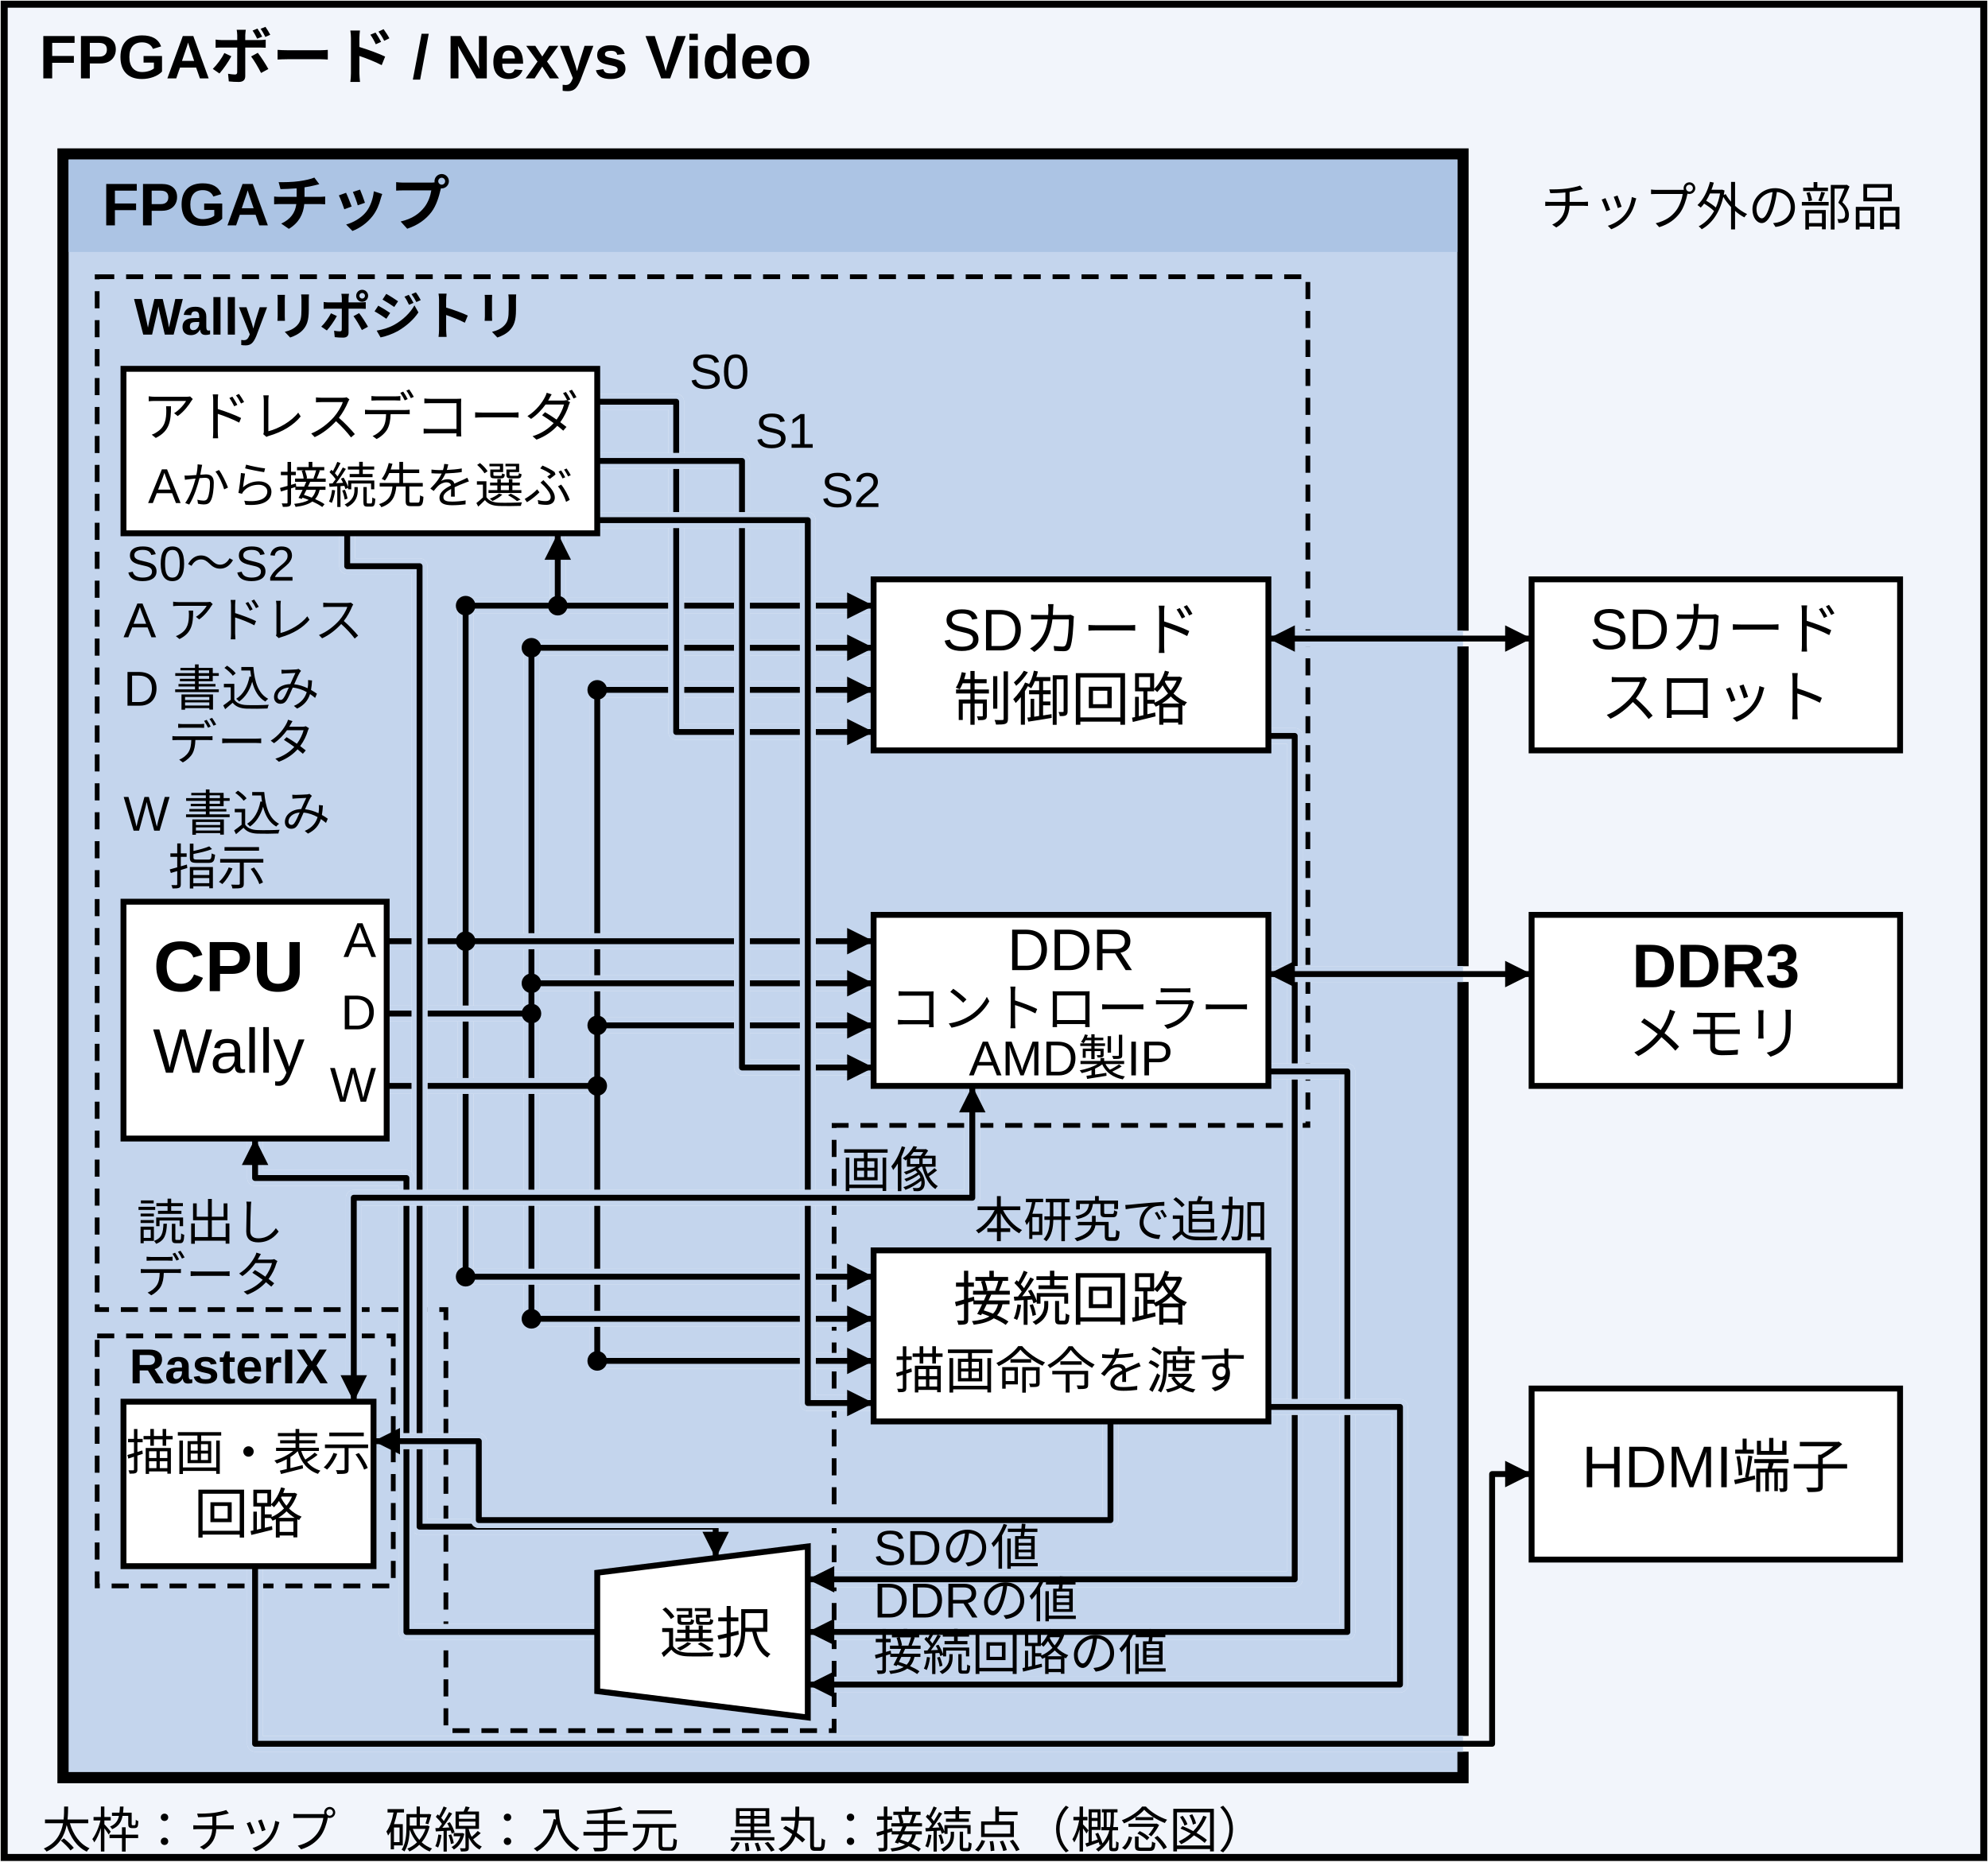
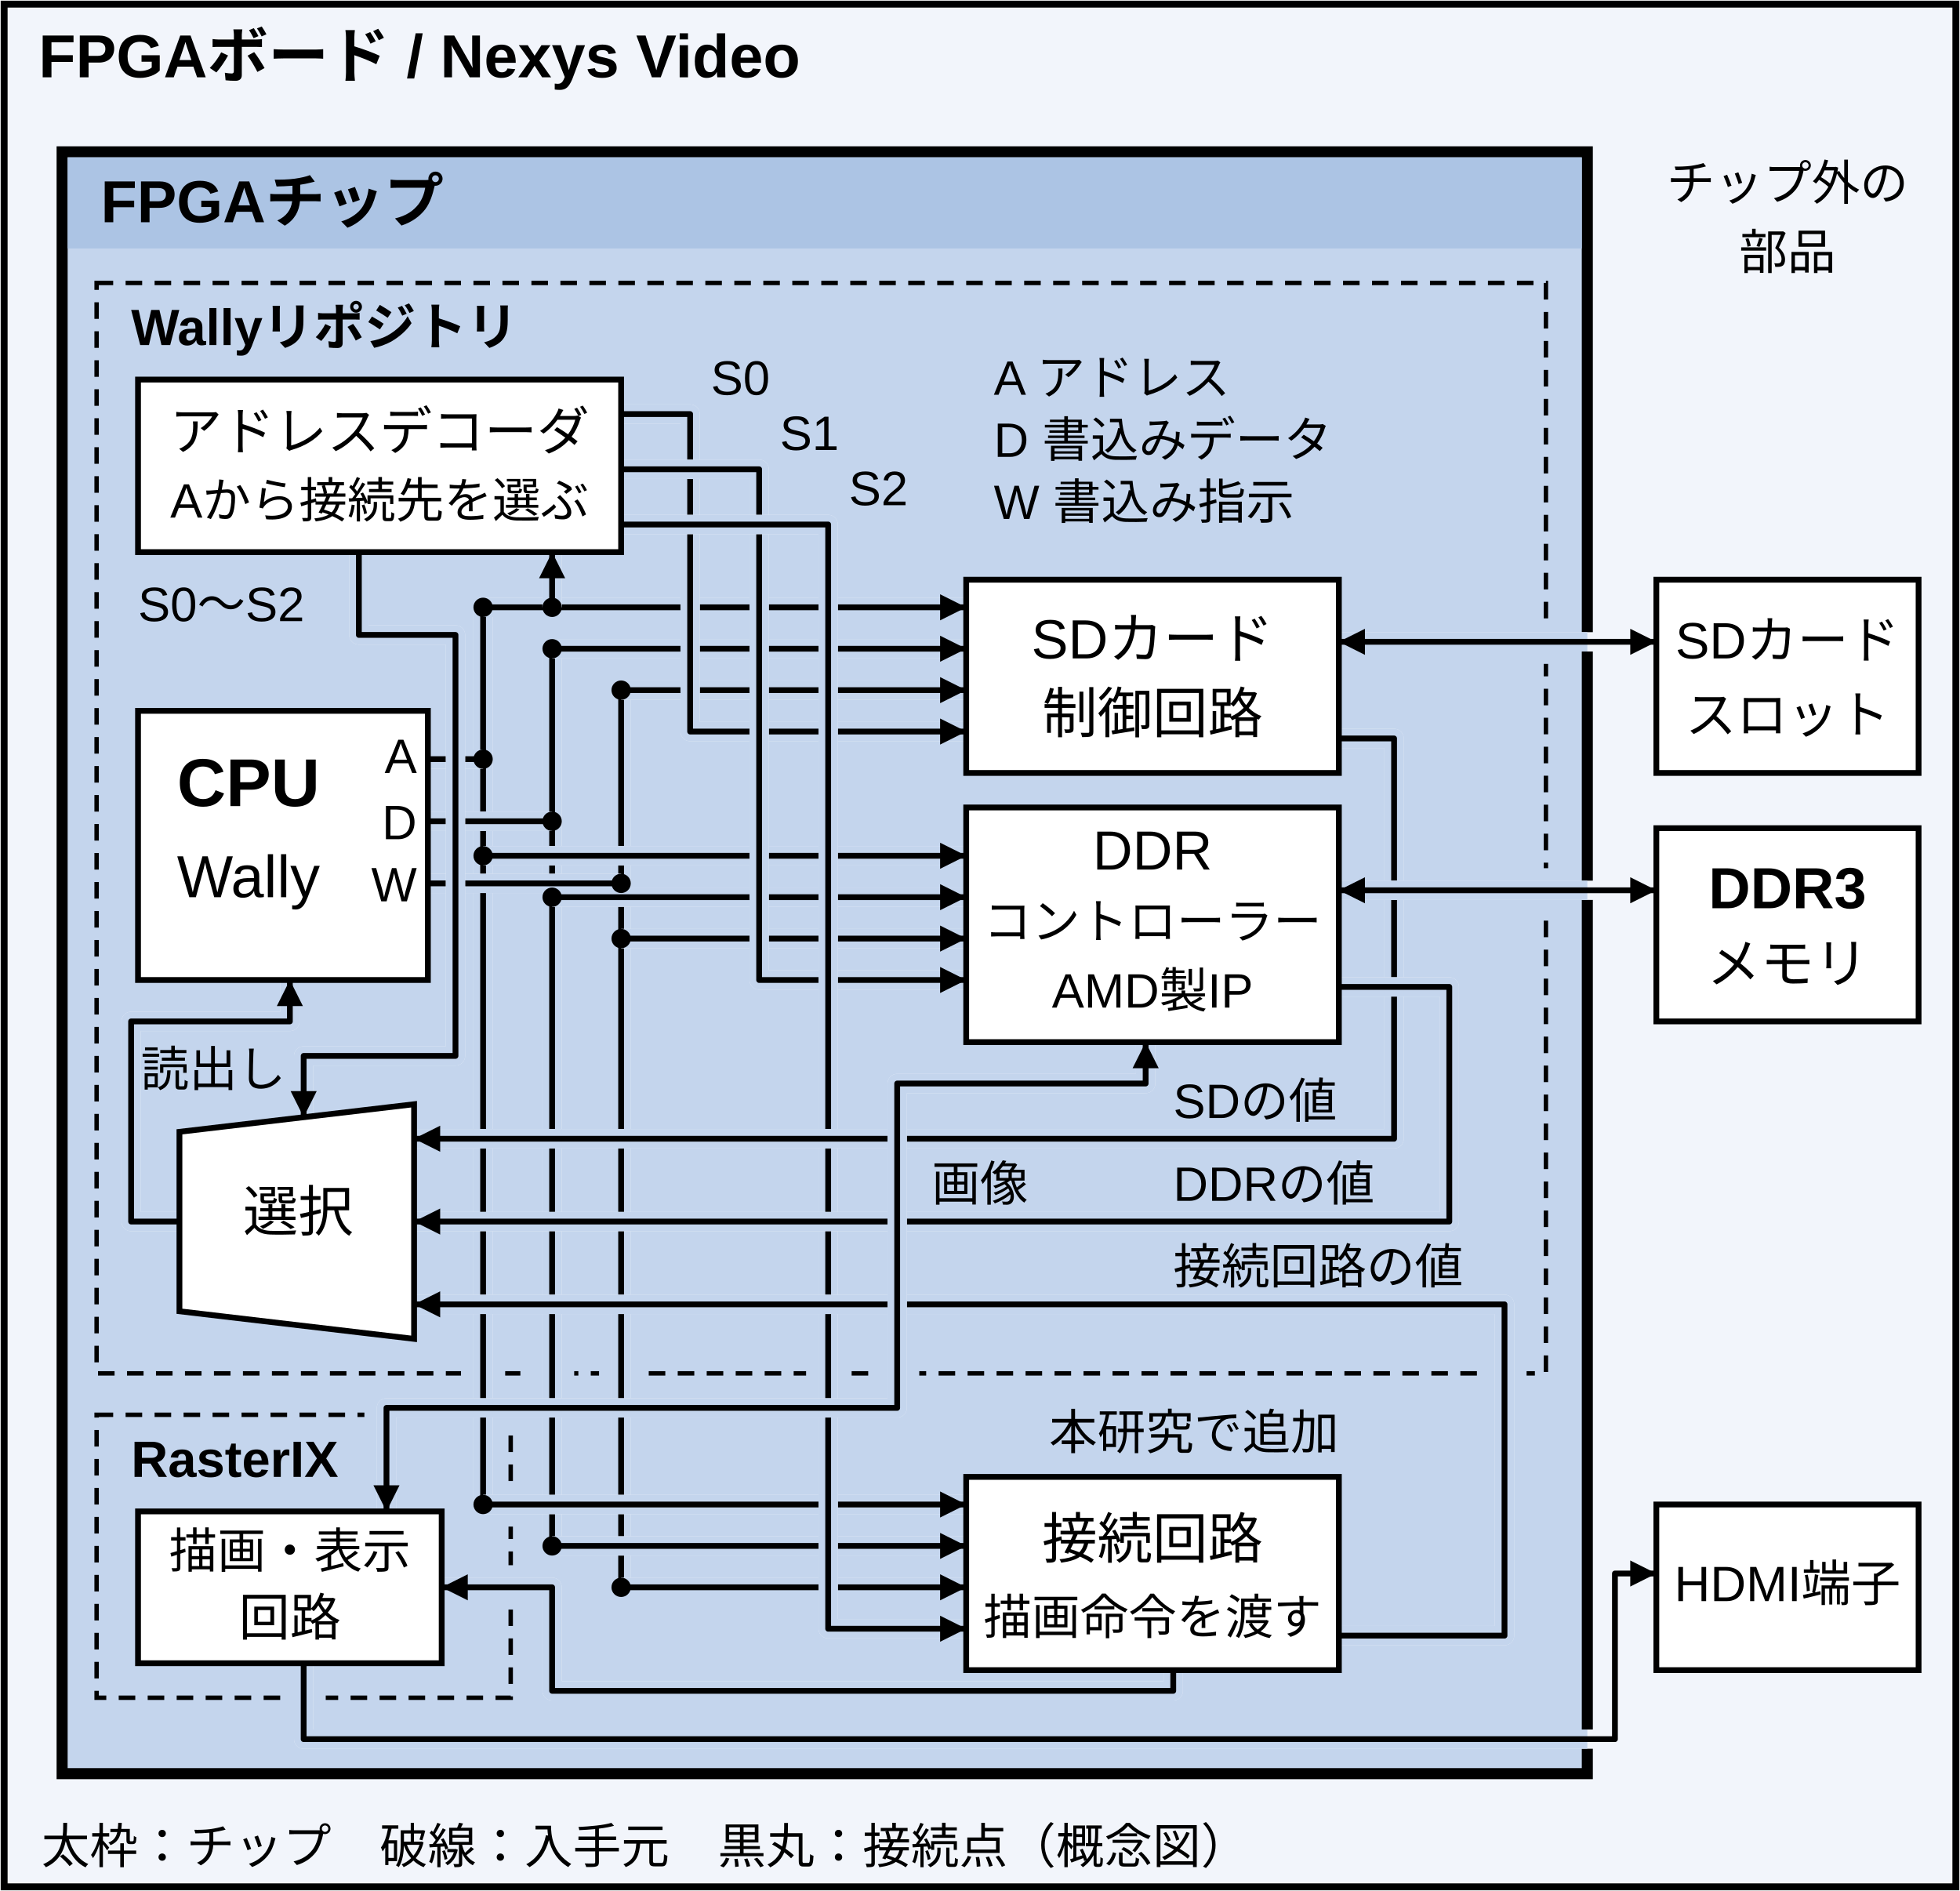
- <svg xmlns="http://www.w3.org/2000/svg" width="1420" height="1330" viewBox="0 0 1420 1330" role="img" aria-labelledby="title desc">
+ <svg xmlns="http://www.w3.org/2000/svg" width="1420" height="1370" viewBox="0 0 1420 1370" role="img" aria-labelledby="title desc">
  <defs>
-     <clipPath id="chip-area" clipPathUnits="userSpaceOnUse">
-       <rect x="-15.957" y="-88.298" width="1063.83" height="1234.043" />
+     <clipPath id="chip-area">
+       <rect x="45" y="110" width="1105" height="1175" />
    </clipPath>
    <marker id="arrow" viewBox="0 0 10 10" refX="10" refY="5" markerWidth="4.5" markerHeight="4.5" orient="auto-start-reverse">
      <path d="M0 0L10 5L0 10Z" fill="#000000" />
    </marker>
-     <marker id="blue-arrow" viewBox="0 0 10 10" refX="10" refY="5" markerWidth="4.5" markerHeight="4.5" orient="auto-start-reverse">
-       <path d="M0 0L10 5L0 10Z" fill="#000000" />
-     </marker>
+     <mask id="source-clearance" maskUnits="userSpaceOnUse" x="0" y="0" width="1420" height="1370">
+       <rect width="1420" height="1370" fill="white" />
+       <path d="M350 440L350 1090" stroke="black" fill="none" stroke-width="32" stroke-linecap="round" stroke-linejoin="round" />
+       <path d="M400 470L400 1120" stroke="black" fill="none" stroke-width="32" stroke-linecap="round" stroke-linejoin="round" />
+       <path d="M450 500L450 1150" stroke="black" fill="none" stroke-width="32" stroke-linecap="round" stroke-linejoin="round" />
+       <path d="M350 440L700 440" stroke="black" fill="none" stroke-width="32" stroke-linecap="round" stroke-linejoin="round" />
+       <path d="M350 620L700 620" stroke="black" fill="none" stroke-width="32" stroke-linecap="round" stroke-linejoin="round" />
+       <path d="M350 1090L700 1090" stroke="black" fill="none" stroke-width="32" stroke-linecap="round" stroke-linejoin="round" />
+       <path d="M400 470L700 470" stroke="black" fill="none" stroke-width="32" stroke-linecap="round" stroke-linejoin="round" />
+       <path d="M400 650L700 650" stroke="black" fill="none" stroke-width="32" stroke-linecap="round" stroke-linejoin="round" />
+       <path d="M400 1120L700 1120" stroke="black" fill="none" stroke-width="32" stroke-linecap="round" stroke-linejoin="round" />
+       <path d="M450 500L700 500" stroke="black" fill="none" stroke-width="32" stroke-linecap="round" stroke-linejoin="round" />
+       <path d="M450 680L700 680" stroke="black" fill="none" stroke-width="32" stroke-linecap="round" stroke-linejoin="round" />
+       <path d="M450 1150L700 1150" stroke="black" fill="none" stroke-width="32" stroke-linecap="round" stroke-linejoin="round" />
+       <path d="M310 550L350 550" stroke="black" fill="none" stroke-width="32" stroke-linecap="round" stroke-linejoin="round" />
+       <path d="M310 595L400 595" stroke="black" fill="none" stroke-width="32" stroke-linecap="round" stroke-linejoin="round" />
+       <path d="M310 640L450 640" stroke="black" fill="none" stroke-width="32" stroke-linecap="round" stroke-linejoin="round" />
+       <path d="M400 440L400 400" stroke="black" fill="none" stroke-width="32" stroke-linecap="round" stroke-linejoin="round" />
+       <path d="M450 300L500 300L500 530L700 530" stroke="black" fill="none" stroke-width="32" stroke-linecap="round" stroke-linejoin="round" />
+       <path d="M450 340L550 340L550 710L700 710" stroke="black" fill="none" stroke-width="32" stroke-linecap="round" stroke-linejoin="round" />
+       <path d="M450 380L600 380L600 1180L700 1180" stroke="black" fill="none" stroke-width="32" stroke-linecap="round" stroke-linejoin="round" />
+       <path d="M260 400L260 460L330 460L330 765L220 765L220 809.412" stroke="black" fill="none" stroke-width="32" stroke-linecap="round" stroke-linejoin="round" />
+       <path d="M970 535L1010 535L1010 825L300 825" stroke="black" fill="none" stroke-width="32" stroke-linecap="round" stroke-linejoin="round" />
+       <path d="M970 715L1050 715L1050 885L300 885" stroke="black" fill="none" stroke-width="32" stroke-linecap="round" stroke-linejoin="round" />
+       <path d="M970 1185L1090 1185L1090 945L300 945" stroke="black" fill="none" stroke-width="32" stroke-linecap="round" stroke-linejoin="round" />
+       <path d="M130 885L95 885L95 740L210 740L210 710" stroke="black" fill="none" stroke-width="32" stroke-linecap="round" stroke-linejoin="round" />
+       <path d="M850 1210L850 1225L400 1225L400 1150L320 1150" stroke="black" fill="none" stroke-width="32" stroke-linecap="round" stroke-linejoin="round" />
+       <path d="M280 1095L280 1020L650 1020L650 785L830 785L830 755" stroke="black" fill="none" stroke-width="32" stroke-linecap="round" stroke-linejoin="round" />
+       <path d="M970 465L1200 465" stroke="black" fill="none" stroke-width="32" stroke-linecap="round" stroke-linejoin="round" />
+       <path d="M970 645L1200 645" stroke="black" fill="none" stroke-width="32" stroke-linecap="round" stroke-linejoin="round" />
+       <path d="M220 1205L220 1260L1170 1260L1170 1140L1200 1140" stroke="black" fill="none" stroke-width="32" stroke-linecap="round" stroke-linejoin="round" />
+     </mask>
  </defs>
-   <rect width="1420" height="1330" fill="white" />
+   <rect width="1420" height="1370" fill="white" />
  <g font-family="Yu Gothic,Arial,sans-serif" fill="#000000">
-     <rect x="3" y="3" width="1414" height="1324" fill="#F2F5FB" stroke="#000000" stroke-width="5" id="fpga-board" />
-     <text x="28" y="56" font-size="44.0" text-anchor="start" fill="#000000" font-weight="bold">FPGAボード / Nexys Video</text>
-     <rect x="45" y="110" width="1000" height="1160" fill="#C4D5ED" stroke="#000000" stroke-width="8" id="fpga-chip" />
-     <rect x="49" y="114" width="992" height="66" fill="#ACC4E4" />
-     <text x="73" y="161" font-size="43" text-anchor="start" fill="#000000" font-weight="bold">FPGAチップ</text>
-     <text x="1230" y="161" font-size="37" text-anchor="middle" fill="#000000" font-weight="500">チップ外の部品</text>
-     <g transform="translate(60 193) scale(0.94)">
-       <path d="M10 5H930V650H570V1110H275V790H10Z" fill="none" stroke="#000000" stroke-width="3.6" stroke-dasharray="13 9" />
-       <text x="38" y="49" font-size="39.362" text-anchor="start" fill="#000000" font-weight="bold">Wallyリポジトリ</text>
-       <rect x="10" y="810" width="225" height="190" fill="none" stroke="#000000" stroke-width="3.6" stroke-dasharray="13 9" />
-       <text x="110" y="846" font-size="37.234" text-anchor="middle" fill="#000000" font-weight="bold">RasterIX</text>
-       <path d="M290 255L290 765" fill="none" stroke="#F2F5FB" stroke-width="12" stroke-linejoin="round" />
-       <path d="M290 255L290 765" fill="none" stroke="#C4D5ED" stroke-width="12" stroke-linejoin="round" clip-path="url(#chip-area)" />
-       <path data-net="A" d="M290 255L290 765" fill="none" stroke="#000000" stroke-width="4.468" stroke-linejoin="round" />
-       <path d="M340 287L340 797" fill="none" stroke="#F2F5FB" stroke-width="12" stroke-linejoin="round" />
-       <path d="M340 287L340 797" fill="none" stroke="#C4D5ED" stroke-width="12" stroke-linejoin="round" clip-path="url(#chip-area)" />
-       <path data-net="D" d="M340 287L340 797" fill="none" stroke="#000000" stroke-width="4.468" stroke-linejoin="round" />
-       <path d="M390 319L390 829" fill="none" stroke="#F2F5FB" stroke-width="12" stroke-linejoin="round" />
-       <path d="M390 319L390 829" fill="none" stroke="#C4D5ED" stroke-width="12" stroke-linejoin="round" clip-path="url(#chip-area)" />
-       <path data-net="W" d="M390 319L390 829" fill="none" stroke="#000000" stroke-width="4.468" stroke-linejoin="round" />
-       <path d="M290 255L600 255" fill="none" stroke="#F2F5FB" stroke-width="12" stroke-linejoin="round" />
-       <path d="M290 255L600 255" fill="none" stroke="#C4D5ED" stroke-width="12" stroke-linejoin="round" clip-path="url(#chip-area)" />
-       <path data-net="A" d="M290 255L600 255" fill="none" stroke="#000000" stroke-width="4.468" stroke-linejoin="round" marker-end="url(#arrow)" />
-       <path d="M340 287L600 287" fill="none" stroke="#F2F5FB" stroke-width="12" stroke-linejoin="round" />
-       <path d="M340 287L600 287" fill="none" stroke="#C4D5ED" stroke-width="12" stroke-linejoin="round" clip-path="url(#chip-area)" />
-       <path data-net="D" d="M340 287L600 287" fill="none" stroke="#000000" stroke-width="4.468" stroke-linejoin="round" marker-end="url(#arrow)" />
-       <path d="M390 319L600 319" fill="none" stroke="#F2F5FB" stroke-width="12" stroke-linejoin="round" />
-       <path d="M390 319L600 319" fill="none" stroke="#C4D5ED" stroke-width="12" stroke-linejoin="round" clip-path="url(#chip-area)" />
-       <path data-net="W" d="M390 319L600 319" fill="none" stroke="#000000" stroke-width="4.468" stroke-linejoin="round" marker-end="url(#arrow)" />
-       <path d="M290 510L600 510" fill="none" stroke="#F2F5FB" stroke-width="12" stroke-linejoin="round" />
-       <path d="M290 510L600 510" fill="none" stroke="#C4D5ED" stroke-width="12" stroke-linejoin="round" clip-path="url(#chip-area)" />
-       <path data-net="A" d="M290 510L600 510" fill="none" stroke="#000000" stroke-width="4.468" stroke-linejoin="round" marker-end="url(#arrow)" />
-       <path d="M340 542L600 542" fill="none" stroke="#F2F5FB" stroke-width="12" stroke-linejoin="round" />
-       <path d="M340 542L600 542" fill="none" stroke="#C4D5ED" stroke-width="12" stroke-linejoin="round" clip-path="url(#chip-area)" />
-       <path data-net="D" d="M340 542L600 542" fill="none" stroke="#000000" stroke-width="4.468" stroke-linejoin="round" marker-end="url(#arrow)" />
-       <path d="M390 574L600 574" fill="none" stroke="#F2F5FB" stroke-width="12" stroke-linejoin="round" />
-       <path d="M390 574L600 574" fill="none" stroke="#C4D5ED" stroke-width="12" stroke-linejoin="round" clip-path="url(#chip-area)" />
-       <path data-net="W" d="M390 574L600 574" fill="none" stroke="#000000" stroke-width="4.468" stroke-linejoin="round" marker-end="url(#arrow)" />
-       <path d="M290 765L600 765" fill="none" stroke="#F2F5FB" stroke-width="12" stroke-linejoin="round" />
-       <path d="M290 765L600 765" fill="none" stroke="#C4D5ED" stroke-width="12" stroke-linejoin="round" clip-path="url(#chip-area)" />
-       <path data-net="A" d="M290 765L600 765" fill="none" stroke="#000000" stroke-width="4.468" stroke-linejoin="round" marker-end="url(#blue-arrow)" />
-       <path d="M340 797L600 797" fill="none" stroke="#F2F5FB" stroke-width="12" stroke-linejoin="round" />
-       <path d="M340 797L600 797" fill="none" stroke="#C4D5ED" stroke-width="12" stroke-linejoin="round" clip-path="url(#chip-area)" />
-       <path data-net="D" d="M340 797L600 797" fill="none" stroke="#000000" stroke-width="4.468" stroke-linejoin="round" marker-end="url(#blue-arrow)" />
-       <path d="M390 829L600 829" fill="none" stroke="#F2F5FB" stroke-width="12" stroke-linejoin="round" />
-       <path d="M390 829L600 829" fill="none" stroke="#C4D5ED" stroke-width="12" stroke-linejoin="round" clip-path="url(#chip-area)" />
-       <path data-net="W" d="M390 829L600 829" fill="none" stroke="#000000" stroke-width="4.468" stroke-linejoin="round" marker-end="url(#blue-arrow)" />
-       <path d="M230 510L290 510" fill="none" stroke="#F2F5FB" stroke-width="12" stroke-linejoin="round" />
-       <path d="M230 510L290 510" fill="none" stroke="#C4D5ED" stroke-width="12" stroke-linejoin="round" clip-path="url(#chip-area)" />
-       <path data-net="A" d="M230 510L290 510" fill="none" stroke="#000000" stroke-width="4.468" stroke-linejoin="round" />
-       <path d="M230 565L340 565" fill="none" stroke="#F2F5FB" stroke-width="12" stroke-linejoin="round" />
-       <path d="M230 565L340 565" fill="none" stroke="#C4D5ED" stroke-width="12" stroke-linejoin="round" clip-path="url(#chip-area)" />
-       <path data-net="D" d="M230 565L340 565" fill="none" stroke="#000000" stroke-width="4.468" stroke-linejoin="round" />
-       <path d="M230 620L390 620" fill="none" stroke="#F2F5FB" stroke-width="12" stroke-linejoin="round" />
-       <path d="M230 620L390 620" fill="none" stroke="#C4D5ED" stroke-width="12" stroke-linejoin="round" clip-path="url(#chip-area)" />
-       <path data-net="W" d="M230 620L390 620" fill="none" stroke="#000000" stroke-width="4.468" stroke-linejoin="round" />
-       <path d="M360 255L360 200" fill="none" stroke="#F2F5FB" stroke-width="12" stroke-linejoin="round" />
-       <path d="M360 255L360 200" fill="none" stroke="#C4D5ED" stroke-width="12" stroke-linejoin="round" clip-path="url(#chip-area)" />
-       <path data-net="A" d="M360 255L360 200" fill="none" stroke="#000000" stroke-width="4.468" stroke-linejoin="round" marker-end="url(#arrow)" />
-       <path d="M390 100L450 100L450 351L600 351" fill="none" stroke="#F2F5FB" stroke-width="12" stroke-linejoin="round" />
-       <path d="M390 100L450 100L450 351L600 351" fill="none" stroke="#C4D5ED" stroke-width="12" stroke-linejoin="round" clip-path="url(#chip-area)" />
-       <path data-net="S0" d="M390 100L450 100L450 351L600 351" fill="none" stroke="#000000" stroke-width="4.468" stroke-linejoin="round" marker-end="url(#arrow)" />
-       <path d="M390 145L500 145L500 606L600 606" fill="none" stroke="#F2F5FB" stroke-width="12" stroke-linejoin="round" />
-       <path d="M390 145L500 145L500 606L600 606" fill="none" stroke="#C4D5ED" stroke-width="12" stroke-linejoin="round" clip-path="url(#chip-area)" />
-       <path data-net="S1" d="M390 145L500 145L500 606L600 606" fill="none" stroke="#000000" stroke-width="4.468" stroke-linejoin="round" marker-end="url(#arrow)" />
-       <path d="M390 190L550 190L550 861L600 861" fill="none" stroke="#F2F5FB" stroke-width="12" stroke-linejoin="round" />
-       <path d="M390 190L550 190L550 861L600 861" fill="none" stroke="#C4D5ED" stroke-width="12" stroke-linejoin="round" clip-path="url(#chip-area)" />
-       <path data-net="S2" d="M390 190L550 190L550 861L600 861" fill="none" stroke="#000000" stroke-width="4.468" stroke-linejoin="round" marker-end="url(#blue-arrow)" />
-       <path d="M200 200L200 225L255 225L255 955L480 955L480 979" fill="none" stroke="#F2F5FB" stroke-width="12" stroke-linejoin="round" />
-       <path d="M200 200L200 225L255 225L255 955L480 955L480 979" fill="none" stroke="#C4D5ED" stroke-width="12" stroke-linejoin="round" clip-path="url(#chip-area)" />
-       <path data-net="S0,S1,S2" d="M200 200L200 225L255 225L255 955L480 955L480 979" fill="none" stroke="#000000" stroke-width="4.468" stroke-linejoin="round" marker-end="url(#arrow)" />
-       <path d="M900 354L920 354L920 995L550 995" fill="none" stroke="#F2F5FB" stroke-width="12" stroke-linejoin="round" />
-       <path d="M900 354L920 354L920 995L550 995" fill="none" stroke="#C4D5ED" stroke-width="12" stroke-linejoin="round" clip-path="url(#chip-area)" />
-       <path data-net="ReadSD" d="M900 354L920 354L920 995L550 995" fill="none" stroke="#000000" stroke-width="4.468" stroke-linejoin="round" marker-end="url(#arrow)" />
-       <path d="M900 609L960 609L960 1035L550 1035" fill="none" stroke="#F2F5FB" stroke-width="12" stroke-linejoin="round" />
-       <path d="M900 609L960 609L960 1035L550 1035" fill="none" stroke="#C4D5ED" stroke-width="12" stroke-linejoin="round" clip-path="url(#chip-area)" />
-       <path data-net="ReadDDR" d="M900 609L960 609L960 1035L550 1035" fill="none" stroke="#000000" stroke-width="4.468" stroke-linejoin="round" marker-end="url(#arrow)" />
-       <path d="M900 864L1000 864L1000 1075L550 1075" fill="none" stroke="#F2F5FB" stroke-width="12" stroke-linejoin="round" />
-       <path d="M900 864L1000 864L1000 1075L550 1075" fill="none" stroke="#C4D5ED" stroke-width="12" stroke-linejoin="round" clip-path="url(#chip-area)" />
-       <path data-net="ReadGraphicsPort" d="M900 864L1000 864L1000 1075L550 1075" fill="none" stroke="#000000" stroke-width="4.468" stroke-linejoin="round" marker-end="url(#blue-arrow)" />
-       <path d="M390 1035L245 1035L245 690L130 690L130 660" fill="none" stroke="#F2F5FB" stroke-width="12" stroke-linejoin="round" />
-       <path d="M390 1035L245 1035L245 690L130 690L130 660" fill="none" stroke="#C4D5ED" stroke-width="12" stroke-linejoin="round" clip-path="url(#chip-area)" />
-       <path data-net="ReadData" d="M390 1035L245 1035L245 690L130 690L130 660" fill="none" stroke="#000000" stroke-width="4.468" stroke-linejoin="round" marker-end="url(#arrow)" />
-       <path d="M780 875L780 950L300 950L300 890L220 890" fill="none" stroke="#F2F5FB" stroke-width="12" stroke-linejoin="round" />
-       <path d="M780 875L780 950L300 950L300 890L220 890" fill="none" stroke="#C4D5ED" stroke-width="12" stroke-linejoin="round" clip-path="url(#chip-area)" />
-       <path data-net="DrawingCommands" d="M780 875L780 950L300 950L300 890L220 890" fill="none" stroke="#000000" stroke-width="4.468" stroke-linejoin="round" marker-end="url(#blue-arrow)" />
-       <path d="M205 860L205 705L675 705L675 620" fill="none" stroke="#F2F5FB" stroke-width="12" stroke-linejoin="round" />
-       <path d="M205 860L205 705L675 705L675 620" fill="none" stroke="#C4D5ED" stroke-width="12" stroke-linejoin="round" clip-path="url(#chip-area)" />
-       <path data-net="ImageMemory" d="M205 860L205 705L675 705L675 620" fill="none" stroke="#000000" stroke-width="4.468" stroke-linejoin="round" marker-end="url(#blue-arrow)" marker-start="url(#blue-arrow)" />
-       <path d="M900 280L1100 280" fill="none" stroke="#F2F5FB" stroke-width="12" stroke-linejoin="round" />
-       <path d="M900 280L1100 280" fill="none" stroke="#C4D5ED" stroke-width="12" stroke-linejoin="round" clip-path="url(#chip-area)" />
-       <path data-net="SDPhysical" d="M900 280L1100 280" fill="none" stroke="#000000" stroke-width="4.468" stroke-linejoin="round" marker-end="url(#arrow)" marker-start="url(#arrow)" />
-       <path d="M900 535L1100 535" fill="none" stroke="#F2F5FB" stroke-width="12" stroke-linejoin="round" />
-       <path d="M900 535L1100 535" fill="none" stroke="#C4D5ED" stroke-width="12" stroke-linejoin="round" clip-path="url(#chip-area)" />
-       <path data-net="DDRPhysical" d="M900 535L1100 535" fill="none" stroke="#000000" stroke-width="4.468" stroke-linejoin="round" marker-end="url(#arrow)" marker-start="url(#arrow)" />
-       <path d="M130 985L130 1120L1070 1120L1070 915L1100 915" fill="none" stroke="#F2F5FB" stroke-width="12" stroke-linejoin="round" />
-       <path d="M130 985L130 1120L1070 1120L1070 915L1100 915" fill="none" stroke="#C4D5ED" stroke-width="12" stroke-linejoin="round" clip-path="url(#chip-area)" />
-       <path data-net="Video" d="M130 985L130 1120L1070 1120L1070 915L1100 915" fill="none" stroke="#000000" stroke-width="4.468" stroke-linejoin="round" marker-end="url(#blue-arrow)" />
-       <circle cx="290" cy="255" r="7.447" fill="#000000" />
-       <circle cx="290" cy="510" r="7.447" fill="#000000" />
-       <circle cx="290" cy="765" r="7.447" fill="#000000" />
-       <circle cx="340" cy="287" r="7.447" fill="#000000" />
-       <circle cx="340" cy="542" r="7.447" fill="#000000" />
-       <circle cx="340" cy="565" r="7.447" fill="#000000" />
-       <circle cx="340" cy="797" r="7.447" fill="#000000" />
-       <circle cx="390" cy="319" r="7.447" fill="#000000" />
-       <circle cx="390" cy="574" r="7.447" fill="#000000" />
-       <circle cx="390" cy="620" r="7.447" fill="#000000" />
-       <circle cx="390" cy="829" r="7.447" fill="#000000" />
-       <circle cx="360" cy="255" r="7.447" fill="#000000" />
-       <rect x="30" y="75" width="360" height="125" fill="white" stroke="#000000" stroke-width="4.468" />
-       <text x="210" y="126" font-size="41.489" text-anchor="middle" fill="#000000" font-weight="500">アドレスデコーダ</text>
-       <text x="210" y="177" font-size="37.234" text-anchor="middle" fill="#000000" font-weight="500">Aから接続先を選ぶ</text>
-       <rect x="30" y="480" width="200" height="180" fill="white" stroke="#000000" stroke-width="4.468" />
-       <text x="110" y="548" font-size="54.255" text-anchor="middle" fill="#000000" font-weight="bold">CPU</text>
-       <text x="110" y="610" font-size="47.872" text-anchor="middle" fill="#000000" font-weight="500">Wally</text>
-       <rect x="600" y="235" width="300" height="130" fill="white" stroke="#000000" stroke-width="4.468" />
-       <text x="750" y="289" font-size="44.681" text-anchor="middle" fill="#000000" font-weight="500">SDカード</text>
-       <text x="750" y="342" font-size="44.681" text-anchor="middle" fill="#000000" font-weight="500">制御回路</text>
-       <rect x="600" y="490" width="300" height="130" fill="white" stroke="#000000" stroke-width="4.468" />
-       <text x="750" y="532" font-size="44.681" text-anchor="middle" fill="#000000" font-weight="500">DDR</text>
-       <text x="750" y="575" font-size="39.362" text-anchor="middle" fill="#000000" font-weight="500">コントローラー</text>
-       <text x="750" y="612" font-size="37.234" text-anchor="middle" fill="#000000" font-weight="500">AMD製IP</text>
-       <rect x="600" y="745" width="300" height="130" fill="white" stroke="#000000" stroke-width="4.468" />
-       <text x="750" y="798" font-size="44.681" text-anchor="middle" fill="#000000" font-weight="500">接続回路</text>
-       <text x="750" y="850" font-size="38.298" text-anchor="middle" fill="#000000" font-weight="500">描画命令を渡す</text>
-       <rect x="30" y="860" width="190" height="125" fill="white" stroke="#000000" stroke-width="4.468" />
-       <text x="125" y="912" font-size="37.234" text-anchor="middle" fill="#000000" font-weight="500">描画・表示</text>
-       <text x="125" y="960" font-size="41.489" text-anchor="middle" fill="#000000" font-weight="500">回路</text>
-       <path d="M390 990L550 970V1100L390 1080Z" fill="white" stroke="#000000" stroke-width="4.468" />
-       <text x="480" y="1051" font-size="42.553" text-anchor="middle" fill="#000000" font-weight="500">選択</text>
-       <rect x="1100" y="235" width="280" height="130" fill="white" stroke="#000000" stroke-width="4.468" />
-       <text x="1240" y="288" font-size="43.617" text-anchor="middle" fill="#000000" font-weight="500">SDカード</text>
-       <text x="1240" y="340" font-size="43.617" text-anchor="middle" fill="#000000" font-weight="500">スロット</text>
-       <rect x="1100" y="490" width="280" height="130" fill="white" stroke="#000000" stroke-width="4.468" />
-       <text x="1240" y="545" font-size="46.809" text-anchor="middle" fill="#000000" font-weight="bold">DDR3</text>
-       <text x="1240" y="596" font-size="44.681" text-anchor="middle" fill="#000000" font-weight="500">メモリ</text>
-       <rect x="1100" y="850" width="280" height="130" fill="white" stroke="#000000" stroke-width="4.468" />
-       <text x="1240" y="925" font-size="44.681" text-anchor="middle" fill="#000000" font-weight="500">HDMI端子</text>
-       <text x="30" y="279" font-size="37.234" text-anchor="start" fill="#000000" font-weight="500">A  アドレス</text>
-       <text x="30" y="331" font-size="37.234" text-anchor="start" fill="#000000" font-weight="500">D  書込み</text>
-       <text x="64" y="372" font-size="37.234" text-anchor="start" fill="#000000" font-weight="500">データ</text>
-       <text x="30" y="426" font-size="37.234" text-anchor="start" fill="#000000" font-weight="500">W  書込み</text>
-       <text x="64" y="467" font-size="37.234" text-anchor="start" fill="#000000" font-weight="500">指示</text>
-       <text x="222" y="522" font-size="37.234" text-anchor="end" fill="#000000" font-weight="500">A</text>
-       <text x="222" y="577" font-size="37.234" text-anchor="end" fill="#000000" font-weight="500">D</text>
-       <text x="222" y="632" font-size="37.234" text-anchor="end" fill="#000000" font-weight="500">W</text>
-       <text x="460" y="90" font-size="37.234" text-anchor="start" fill="#000000" font-weight="500">S0</text>
-       <text x="510" y="135" font-size="37.234" text-anchor="start" fill="#000000" font-weight="500">S1</text>
-       <text x="560" y="180" font-size="37.234" text-anchor="start" fill="#000000" font-weight="500">S2</text>
-       <text x="32" y="236" font-size="37.234" text-anchor="start" fill="#000000" font-weight="500">S0〜S2</text>
-       <text x="40" y="737" font-size="37.234" text-anchor="start" fill="#000000" font-weight="500">読出し</text>
-       <text x="40" y="777" font-size="37.234" text-anchor="start" fill="#000000" font-weight="500">データ</text>
-       <text x="900" y="735" font-size="37.234" text-anchor="end" fill="#000000" font-weight="500">本研究で追加</text>
-       <text x="600" y="984" font-size="37.234" text-anchor="start" fill="#000000" font-weight="500">SDの値</text>
-       <text x="600" y="1024" font-size="37.234" text-anchor="start" fill="#000000" font-weight="500">DDRの値</text>
-       <text x="600" y="1064" font-size="37.234" text-anchor="start" fill="#000000" font-weight="500">接続回路の値</text>
-       <text x="650" y="697" font-size="37.234" text-anchor="end" fill="#000000" font-weight="500">画像</text>
+     <rect id="fpga-board" x="3" y="3" width="1414" height="1364" fill="#F2F5FB" stroke="black" stroke-width="5" />
+     <text x="28" y="56" font-size="44" font-weight="bold" fill="#000000">FPGAボード / Nexys Video</text>
+     <rect id="fpga-chip" x="45" y="110" width="1105" height="1175" fill="#C4D5ED" stroke="black" stroke-width="8" />
+     <rect x="49" y="114" width="1097" height="66" fill="#ACC4E4" />
+     <text x="73" y="161" font-size="43" font-weight="bold" fill="#000000">FPGAチップ</text>
+     <text x="1295" y="145" font-size="35" text-anchor="middle" fill="#000000">チップ外の</text>
+     <text x="1295" y="195" font-size="35" text-anchor="middle" fill="#000000">部品</text>
+     <g id="source-outlines" fill="none" stroke="black" stroke-width="3.2" stroke-dasharray="12 9" mask="url(#source-clearance)">
+       <rect id="wally-source" x="70" y="205" width="1050" height="790" />
+       <rect id="rasterix-source" x="70" y="1025" width="300" height="205" />
    </g>
-     <text x="30" y="1320" font-size="35" text-anchor="start" fill="#000000" font-weight="500">太枠：チップ　破線：入手元　黒丸：接続点（概念図）</text>
+     <path d="M350 440L350 1090" fill="none" stroke="#F2F5FB" stroke-width="14" stroke-linejoin="round" />
+     <path d="M350 440L350 1090" fill="none" stroke="#C4D5ED" stroke-width="14" stroke-linejoin="round" clip-path="url(#chip-area)" />
+     <path data-net="A" data-source="CPU" data-target="Fanout" d="M350 440L350 1090" fill="none" stroke="#000000" stroke-width="4.2" stroke-linejoin="round" />
+     <path d="M400 470L400 1120" fill="none" stroke="#F2F5FB" stroke-width="14" stroke-linejoin="round" />
+     <path d="M400 470L400 1120" fill="none" stroke="#C4D5ED" stroke-width="14" stroke-linejoin="round" clip-path="url(#chip-area)" />
+     <path data-net="D" data-source="CPU" data-target="Fanout" d="M400 470L400 1120" fill="none" stroke="#000000" stroke-width="4.2" stroke-linejoin="round" />
+     <path d="M450 500L450 1150" fill="none" stroke="#F2F5FB" stroke-width="14" stroke-linejoin="round" />
+     <path d="M450 500L450 1150" fill="none" stroke="#C4D5ED" stroke-width="14" stroke-linejoin="round" clip-path="url(#chip-area)" />
+     <path data-net="W" data-source="CPU" data-target="Fanout" d="M450 500L450 1150" fill="none" stroke="#000000" stroke-width="4.2" stroke-linejoin="round" />
+     <path d="M350 440L700 440" fill="none" stroke="#F2F5FB" stroke-width="14" stroke-linejoin="round" />
+     <path d="M350 440L700 440" fill="none" stroke="#C4D5ED" stroke-width="14" stroke-linejoin="round" clip-path="url(#chip-area)" />
+     <path data-net="A" data-source="CPU" data-target="SD" d="M350 440L700 440" fill="none" stroke="#000000" stroke-width="4.2" stroke-linejoin="round" marker-end="url(#arrow)" />
+     <path d="M350 620L700 620" fill="none" stroke="#F2F5FB" stroke-width="14" stroke-linejoin="round" />
+     <path d="M350 620L700 620" fill="none" stroke="#C4D5ED" stroke-width="14" stroke-linejoin="round" clip-path="url(#chip-area)" />
+     <path data-net="A" data-source="CPU" data-target="DDR" d="M350 620L700 620" fill="none" stroke="#000000" stroke-width="4.2" stroke-linejoin="round" marker-end="url(#arrow)" />
+     <path d="M350 1090L700 1090" fill="none" stroke="#F2F5FB" stroke-width="14" stroke-linejoin="round" />
+     <path d="M350 1090L700 1090" fill="none" stroke="#C4D5ED" stroke-width="14" stroke-linejoin="round" clip-path="url(#chip-area)" />
+     <path data-net="A" data-source="CPU" data-target="CommandPort" d="M350 1090L700 1090" fill="none" stroke="#000000" stroke-width="4.2" stroke-linejoin="round" marker-end="url(#arrow)" />
+     <path d="M400 470L700 470" fill="none" stroke="#F2F5FB" stroke-width="14" stroke-linejoin="round" />
+     <path d="M400 470L700 470" fill="none" stroke="#C4D5ED" stroke-width="14" stroke-linejoin="round" clip-path="url(#chip-area)" />
+     <path data-net="D" data-source="CPU" data-target="SD" d="M400 470L700 470" fill="none" stroke="#000000" stroke-width="4.2" stroke-linejoin="round" marker-end="url(#arrow)" />
+     <path d="M400 650L700 650" fill="none" stroke="#F2F5FB" stroke-width="14" stroke-linejoin="round" />
+     <path d="M400 650L700 650" fill="none" stroke="#C4D5ED" stroke-width="14" stroke-linejoin="round" clip-path="url(#chip-area)" />
+     <path data-net="D" data-source="CPU" data-target="DDR" d="M400 650L700 650" fill="none" stroke="#000000" stroke-width="4.2" stroke-linejoin="round" marker-end="url(#arrow)" />
+     <path d="M400 1120L700 1120" fill="none" stroke="#F2F5FB" stroke-width="14" stroke-linejoin="round" />
+     <path d="M400 1120L700 1120" fill="none" stroke="#C4D5ED" stroke-width="14" stroke-linejoin="round" clip-path="url(#chip-area)" />
+     <path data-net="D" data-source="CPU" data-target="CommandPort" d="M400 1120L700 1120" fill="none" stroke="#000000" stroke-width="4.2" stroke-linejoin="round" marker-end="url(#arrow)" />
+     <path d="M450 500L700 500" fill="none" stroke="#F2F5FB" stroke-width="14" stroke-linejoin="round" />
+     <path d="M450 500L700 500" fill="none" stroke="#C4D5ED" stroke-width="14" stroke-linejoin="round" clip-path="url(#chip-area)" />
+     <path data-net="W" data-source="CPU" data-target="SD" d="M450 500L700 500" fill="none" stroke="#000000" stroke-width="4.2" stroke-linejoin="round" marker-end="url(#arrow)" />
+     <path d="M450 680L700 680" fill="none" stroke="#F2F5FB" stroke-width="14" stroke-linejoin="round" />
+     <path d="M450 680L700 680" fill="none" stroke="#C4D5ED" stroke-width="14" stroke-linejoin="round" clip-path="url(#chip-area)" />
+     <path data-net="W" data-source="CPU" data-target="DDR" d="M450 680L700 680" fill="none" stroke="#000000" stroke-width="4.2" stroke-linejoin="round" marker-end="url(#arrow)" />
+     <path d="M450 1150L700 1150" fill="none" stroke="#F2F5FB" stroke-width="14" stroke-linejoin="round" />
+     <path d="M450 1150L700 1150" fill="none" stroke="#C4D5ED" stroke-width="14" stroke-linejoin="round" clip-path="url(#chip-area)" />
+     <path data-net="W" data-source="CPU" data-target="CommandPort" d="M450 1150L700 1150" fill="none" stroke="#000000" stroke-width="4.2" stroke-linejoin="round" marker-end="url(#arrow)" />
+     <path d="M310 550L350 550" fill="none" stroke="#F2F5FB" stroke-width="14" stroke-linejoin="round" />
+     <path d="M310 550L350 550" fill="none" stroke="#C4D5ED" stroke-width="14" stroke-linejoin="round" clip-path="url(#chip-area)" />
+     <path data-net="A" data-source="CPU" data-target="Fanout" d="M310 550L350 550" fill="none" stroke="#000000" stroke-width="4.2" stroke-linejoin="round" />
+     <path d="M310 595L400 595" fill="none" stroke="#F2F5FB" stroke-width="14" stroke-linejoin="round" />
+     <path d="M310 595L400 595" fill="none" stroke="#C4D5ED" stroke-width="14" stroke-linejoin="round" clip-path="url(#chip-area)" />
+     <path data-net="D" data-source="CPU" data-target="Fanout" d="M310 595L400 595" fill="none" stroke="#000000" stroke-width="4.2" stroke-linejoin="round" />
+     <path d="M310 640L450 640" fill="none" stroke="#F2F5FB" stroke-width="14" stroke-linejoin="round" />
+     <path d="M310 640L450 640" fill="none" stroke="#C4D5ED" stroke-width="14" stroke-linejoin="round" clip-path="url(#chip-area)" />
+     <path data-net="W" data-source="CPU" data-target="Fanout" d="M310 640L450 640" fill="none" stroke="#000000" stroke-width="4.2" stroke-linejoin="round" />
+     <path d="M400 440L400 400" fill="none" stroke="#F2F5FB" stroke-width="14" stroke-linejoin="round" />
+     <path d="M400 440L400 400" fill="none" stroke="#C4D5ED" stroke-width="14" stroke-linejoin="round" clip-path="url(#chip-area)" />
+     <path data-net="A" data-source="CPU" data-target="Decoder" d="M400 440L400 400" fill="none" stroke="#000000" stroke-width="4.2" stroke-linejoin="round" marker-end="url(#arrow)" />
+     <path d="M450 300L500 300L500 530L700 530" fill="none" stroke="#F2F5FB" stroke-width="14" stroke-linejoin="round" />
+     <path d="M450 300L500 300L500 530L700 530" fill="none" stroke="#C4D5ED" stroke-width="14" stroke-linejoin="round" clip-path="url(#chip-area)" />
+     <path data-net="S0" data-source="Decoder" data-target="SD" d="M450 300L500 300L500 530L700 530" fill="none" stroke="#000000" stroke-width="4.2" stroke-linejoin="round" marker-end="url(#arrow)" />
+     <path d="M450 340L550 340L550 710L700 710" fill="none" stroke="#F2F5FB" stroke-width="14" stroke-linejoin="round" />
+     <path d="M450 340L550 340L550 710L700 710" fill="none" stroke="#C4D5ED" stroke-width="14" stroke-linejoin="round" clip-path="url(#chip-area)" />
+     <path data-net="S1" data-source="Decoder" data-target="DDR" d="M450 340L550 340L550 710L700 710" fill="none" stroke="#000000" stroke-width="4.2" stroke-linejoin="round" marker-end="url(#arrow)" />
+     <path d="M450 380L600 380L600 1180L700 1180" fill="none" stroke="#F2F5FB" stroke-width="14" stroke-linejoin="round" />
+     <path d="M450 380L600 380L600 1180L700 1180" fill="none" stroke="#C4D5ED" stroke-width="14" stroke-linejoin="round" clip-path="url(#chip-area)" />
+     <path data-net="S2" data-source="Decoder" data-target="CommandPort" d="M450 380L600 380L600 1180L700 1180" fill="none" stroke="#000000" stroke-width="4.2" stroke-linejoin="round" marker-end="url(#arrow)" />
+     <path d="M260 400L260 460L330 460L330 765L220 765L220 809.412" fill="none" stroke="#F2F5FB" stroke-width="14" stroke-linejoin="round" />
+     <path d="M260 400L260 460L330 460L330 765L220 765L220 809.412" fill="none" stroke="#C4D5ED" stroke-width="14" stroke-linejoin="round" clip-path="url(#chip-area)" />
+     <path data-net="S0,S1,S2" data-source="Decoder" data-target="ReadMux" d="M260 400L260 460L330 460L330 765L220 765L220 809.412" fill="none" stroke="#000000" stroke-width="4.2" stroke-linejoin="round" marker-end="url(#arrow)" />
+     <path d="M970 535L1010 535L1010 825L300 825" fill="none" stroke="#F2F5FB" stroke-width="14" stroke-linejoin="round" />
+     <path d="M970 535L1010 535L1010 825L300 825" fill="none" stroke="#C4D5ED" stroke-width="14" stroke-linejoin="round" clip-path="url(#chip-area)" />
+     <path data-net="ReadSD" data-source="SD" data-target="ReadMux" d="M970 535L1010 535L1010 825L300 825" fill="none" stroke="#000000" stroke-width="4.2" stroke-linejoin="round" marker-end="url(#arrow)" />
+     <path d="M970 715L1050 715L1050 885L300 885" fill="none" stroke="#F2F5FB" stroke-width="14" stroke-linejoin="round" />
+     <path d="M970 715L1050 715L1050 885L300 885" fill="none" stroke="#C4D5ED" stroke-width="14" stroke-linejoin="round" clip-path="url(#chip-area)" />
+     <path data-net="ReadDDR" data-source="DDR" data-target="ReadMux" d="M970 715L1050 715L1050 885L300 885" fill="none" stroke="#000000" stroke-width="4.2" stroke-linejoin="round" marker-end="url(#arrow)" />
+     <path d="M970 1185L1090 1185L1090 945L300 945" fill="none" stroke="#F2F5FB" stroke-width="14" stroke-linejoin="round" />
+     <path d="M970 1185L1090 1185L1090 945L300 945" fill="none" stroke="#C4D5ED" stroke-width="14" stroke-linejoin="round" clip-path="url(#chip-area)" />
+     <path data-net="ReadGraphicsPort" data-source="CommandPort" data-target="ReadMux" d="M970 1185L1090 1185L1090 945L300 945" fill="none" stroke="#000000" stroke-width="4.2" stroke-linejoin="round" marker-end="url(#arrow)" />
+     <path d="M130 885L95 885L95 740L210 740L210 710" fill="none" stroke="#F2F5FB" stroke-width="14" stroke-linejoin="round" />
+     <path d="M130 885L95 885L95 740L210 740L210 710" fill="none" stroke="#C4D5ED" stroke-width="14" stroke-linejoin="round" clip-path="url(#chip-area)" />
+     <path data-net="ReadData" data-source="ReadMux" data-target="CPU" d="M130 885L95 885L95 740L210 740L210 710" fill="none" stroke="#000000" stroke-width="4.2" stroke-linejoin="round" marker-end="url(#arrow)" />
+     <path d="M850 1210L850 1225L400 1225L400 1150L320 1150" fill="none" stroke="#F2F5FB" stroke-width="14" stroke-linejoin="round" />
+     <path d="M850 1210L850 1225L400 1225L400 1150L320 1150" fill="none" stroke="#C4D5ED" stroke-width="14" stroke-linejoin="round" clip-path="url(#chip-area)" />
+     <path data-net="DrawingCommands" data-source="CommandPort" data-target="RasterIX" d="M850 1210L850 1225L400 1225L400 1150L320 1150" fill="none" stroke="#000000" stroke-width="4.2" stroke-linejoin="round" marker-end="url(#arrow)" />
+     <path d="M280 1095L280 1020L650 1020L650 785L830 785L830 755" fill="none" stroke="#F2F5FB" stroke-width="14" stroke-linejoin="round" />
+     <path d="M280 1095L280 1020L650 1020L650 785L830 785L830 755" fill="none" stroke="#C4D5ED" stroke-width="14" stroke-linejoin="round" clip-path="url(#chip-area)" />
+     <path data-net="ImageMemory" data-source="RasterIX" data-target="DDR" d="M280 1095L280 1020L650 1020L650 785L830 785L830 755" fill="none" stroke="#000000" stroke-width="4.2" stroke-linejoin="round" marker-start="url(#arrow)" marker-end="url(#arrow)" />
+     <path d="M970 465L1200 465" fill="none" stroke="#F2F5FB" stroke-width="14" stroke-linejoin="round" />
+     <path d="M970 465L1200 465" fill="none" stroke="#C4D5ED" stroke-width="14" stroke-linejoin="round" clip-path="url(#chip-area)" />
+     <path data-net="SDPhysical" data-source="SD" data-target="SDSlot" d="M970 465L1200 465" fill="none" stroke="#000000" stroke-width="4.2" stroke-linejoin="round" marker-start="url(#arrow)" marker-end="url(#arrow)" />
+     <path d="M970 645L1200 645" fill="none" stroke="#F2F5FB" stroke-width="14" stroke-linejoin="round" />
+     <path d="M970 645L1200 645" fill="none" stroke="#C4D5ED" stroke-width="14" stroke-linejoin="round" clip-path="url(#chip-area)" />
+     <path data-net="DDRPhysical" data-source="DDR" data-target="DDR3" d="M970 645L1200 645" fill="none" stroke="#000000" stroke-width="4.2" stroke-linejoin="round" marker-start="url(#arrow)" marker-end="url(#arrow)" />
+     <path d="M220 1205L220 1260L1170 1260L1170 1140L1200 1140" fill="none" stroke="#F2F5FB" stroke-width="14" stroke-linejoin="round" />
+     <path d="M220 1205L220 1260L1170 1260L1170 1140L1200 1140" fill="none" stroke="#C4D5ED" stroke-width="14" stroke-linejoin="round" clip-path="url(#chip-area)" />
+     <path data-net="Video" data-source="RasterIX" data-target="HDMI" d="M220 1205L220 1260L1170 1260L1170 1140L1200 1140" fill="none" stroke="#000000" stroke-width="4.2" stroke-linejoin="round" marker-end="url(#arrow)" />
+     <circle cx="350" cy="440" r="7" fill="black" />
+     <circle cx="350" cy="550" r="7" fill="black" />
+     <circle cx="350" cy="620" r="7" fill="black" />
+     <circle cx="350" cy="1090" r="7" fill="black" />
+     <circle cx="400" cy="470" r="7" fill="black" />
+     <circle cx="400" cy="595" r="7" fill="black" />
+     <circle cx="400" cy="650" r="7" fill="black" />
+     <circle cx="400" cy="1120" r="7" fill="black" />
+     <circle cx="450" cy="500" r="7" fill="black" />
+     <circle cx="450" cy="640" r="7" fill="black" />
+     <circle cx="450" cy="680" r="7" fill="black" />
+     <circle cx="450" cy="1150" r="7" fill="black" />
+     <circle cx="400" cy="440" r="7" fill="black" />
+     <rect data-block="Decoder" x="100" y="275" width="350" height="125" fill="white" stroke="black" stroke-width="4.2" />
+     <rect data-block="CPU" x="100" y="515" width="210" height="195" fill="white" stroke="black" stroke-width="4.2" />
+     <rect data-block="SD" x="700" y="420" width="270" height="140" fill="white" stroke="black" stroke-width="4.2" />
+     <rect data-block="DDR" x="700" y="585" width="270" height="170" fill="white" stroke="black" stroke-width="4.2" />
+     <rect data-block="CommandPort" x="700" y="1070" width="270" height="140" fill="white" stroke="black" stroke-width="4.2" />
+     <rect data-block="RasterIX" x="100" y="1095" width="220" height="110" fill="white" stroke="black" stroke-width="4.2" />
+     <rect data-block="SDSlot" x="1200" y="420" width="190" height="140" fill="white" stroke="black" stroke-width="4.2" />
+     <rect data-block="DDR3" x="1200" y="600" width="190" height="140" fill="white" stroke="black" stroke-width="4.2" />
+     <rect data-block="HDMI" x="1200" y="1090" width="190" height="120" fill="white" stroke="black" stroke-width="4.2" />
+     <path data-block="ReadMux" d="M130 820L300 800V970L130 950Z" fill="white" stroke="black" stroke-width="4.2" />
+     <text x="275" y="326" font-size="38" text-anchor="middle" font-weight="500" fill="#000000">アドレスデコーダ</text>
+     <text x="275" y="375" font-size="35" text-anchor="middle" font-weight="500" fill="#000000">Aから接続先を選ぶ</text>
+     <text x="180" y="584" font-size="49" text-anchor="middle" font-weight="bold" fill="#000000">CPU</text>
+     <text x="180" y="650" font-size="43" text-anchor="middle" font-weight="500" fill="#000000">Wally</text>
+     <text x="302" y="560" font-size="35" text-anchor="end" font-weight="500" fill="#000000">A</text>
+     <text x="302" y="608" font-size="35" text-anchor="end" font-weight="500" fill="#000000">D</text>
+     <text x="302" y="653" font-size="35" text-anchor="end" font-weight="500" fill="#000000">W</text>
+     <text x="835" y="477" font-size="40" text-anchor="middle" font-weight="500" fill="#000000">SDカード</text>
+     <text x="835" y="531" font-size="40" text-anchor="middle" font-weight="500" fill="#000000">制御回路</text>
+     <text x="835" y="630" font-size="40" text-anchor="middle" font-weight="500" fill="#000000">DDR</text>
+     <text x="835" y="680" font-size="35" text-anchor="middle" font-weight="500" fill="#000000">コントローラー</text>
+     <text x="835" y="730" font-size="35" text-anchor="middle" font-weight="500" fill="#000000">AMD製IP</text>
+     <text x="835" y="1129" font-size="40" text-anchor="middle" font-weight="500" fill="#000000">接続回路</text>
+     <text x="835" y="1184" font-size="35" text-anchor="middle" font-weight="500" fill="#000000">描画命令を渡す</text>
+     <text x="210" y="1136" font-size="35" text-anchor="middle" font-weight="500" fill="#000000">描画・表示</text>
+     <text x="210" y="1185" font-size="37" text-anchor="middle" font-weight="500" fill="#000000">回路</text>
+     <text x="216" y="892" font-size="40" text-anchor="middle" font-weight="500" fill="#000000">選択</text>
+     <text x="1295" y="477" font-size="37" text-anchor="middle" font-weight="500" fill="#000000">SDカード</text>
+     <text x="1295" y="531" font-size="37" text-anchor="middle" font-weight="500" fill="#000000">スロット</text>
+     <text x="1295" y="658" font-size="42" text-anchor="middle" font-weight="bold" fill="#000000">DDR3</text>
+     <text x="1295" y="712" font-size="39" text-anchor="middle" font-weight="500" fill="#000000">メモリ</text>
+     <text x="1295" y="1160" font-size="36" text-anchor="middle" font-weight="500" fill="#000000">HDMI端子</text>
+     <text x="95" y="250" font-size="37" text-anchor="start" font-weight="bold" fill="#000000">Wallyリポジトリ</text>
+     <text x="95" y="1070" font-size="37" text-anchor="start" font-weight="bold" fill="#000000">RasterIX</text>
+     <text x="720" y="286" font-size="35" text-anchor="start" font-weight="500" fill="#000000">A  アドレス</text>
+     <text x="720" y="331" font-size="35" text-anchor="start" font-weight="500" fill="#000000">D  書込みデータ</text>
+     <text x="720" y="376" font-size="35" text-anchor="start" font-weight="500" fill="#000000">W  書込み指示</text>
+     <text x="515" y="286" font-size="35" text-anchor="start" font-weight="500" fill="#000000">S0</text>
+     <text x="565" y="326" font-size="35" text-anchor="start" font-weight="500" fill="#000000">S1</text>
+     <text x="615" y="366" font-size="35" text-anchor="start" font-weight="500" fill="#000000">S2</text>
+     <text x="100" y="450" font-size="35" text-anchor="start" font-weight="500" fill="#000000">S0〜S2</text>
+     <text x="102" y="787" font-size="35" text-anchor="start" font-weight="500" fill="#000000">読出し</text>
+     <text x="970" y="1050" font-size="35" text-anchor="end" font-weight="500" fill="#000000">本研究で追加</text>
+     <text x="850" y="810" font-size="35" text-anchor="start" font-weight="500" fill="#000000">SDの値</text>
+     <text x="850" y="870" font-size="35" text-anchor="start" font-weight="500" fill="#000000">DDRの値</text>
+     <text x="850" y="930" font-size="35" text-anchor="start" font-weight="500" fill="#000000">接続回路の値</text>
+     <text x="675" y="870" font-size="35" text-anchor="start" font-weight="500" fill="#000000">画像</text>
+     <text x="30" y="1350" font-size="35" fill="#000000">太枠：チップ　破線：入手元　黒丸：接続点（概念図）</text>
  </g>
</svg>
